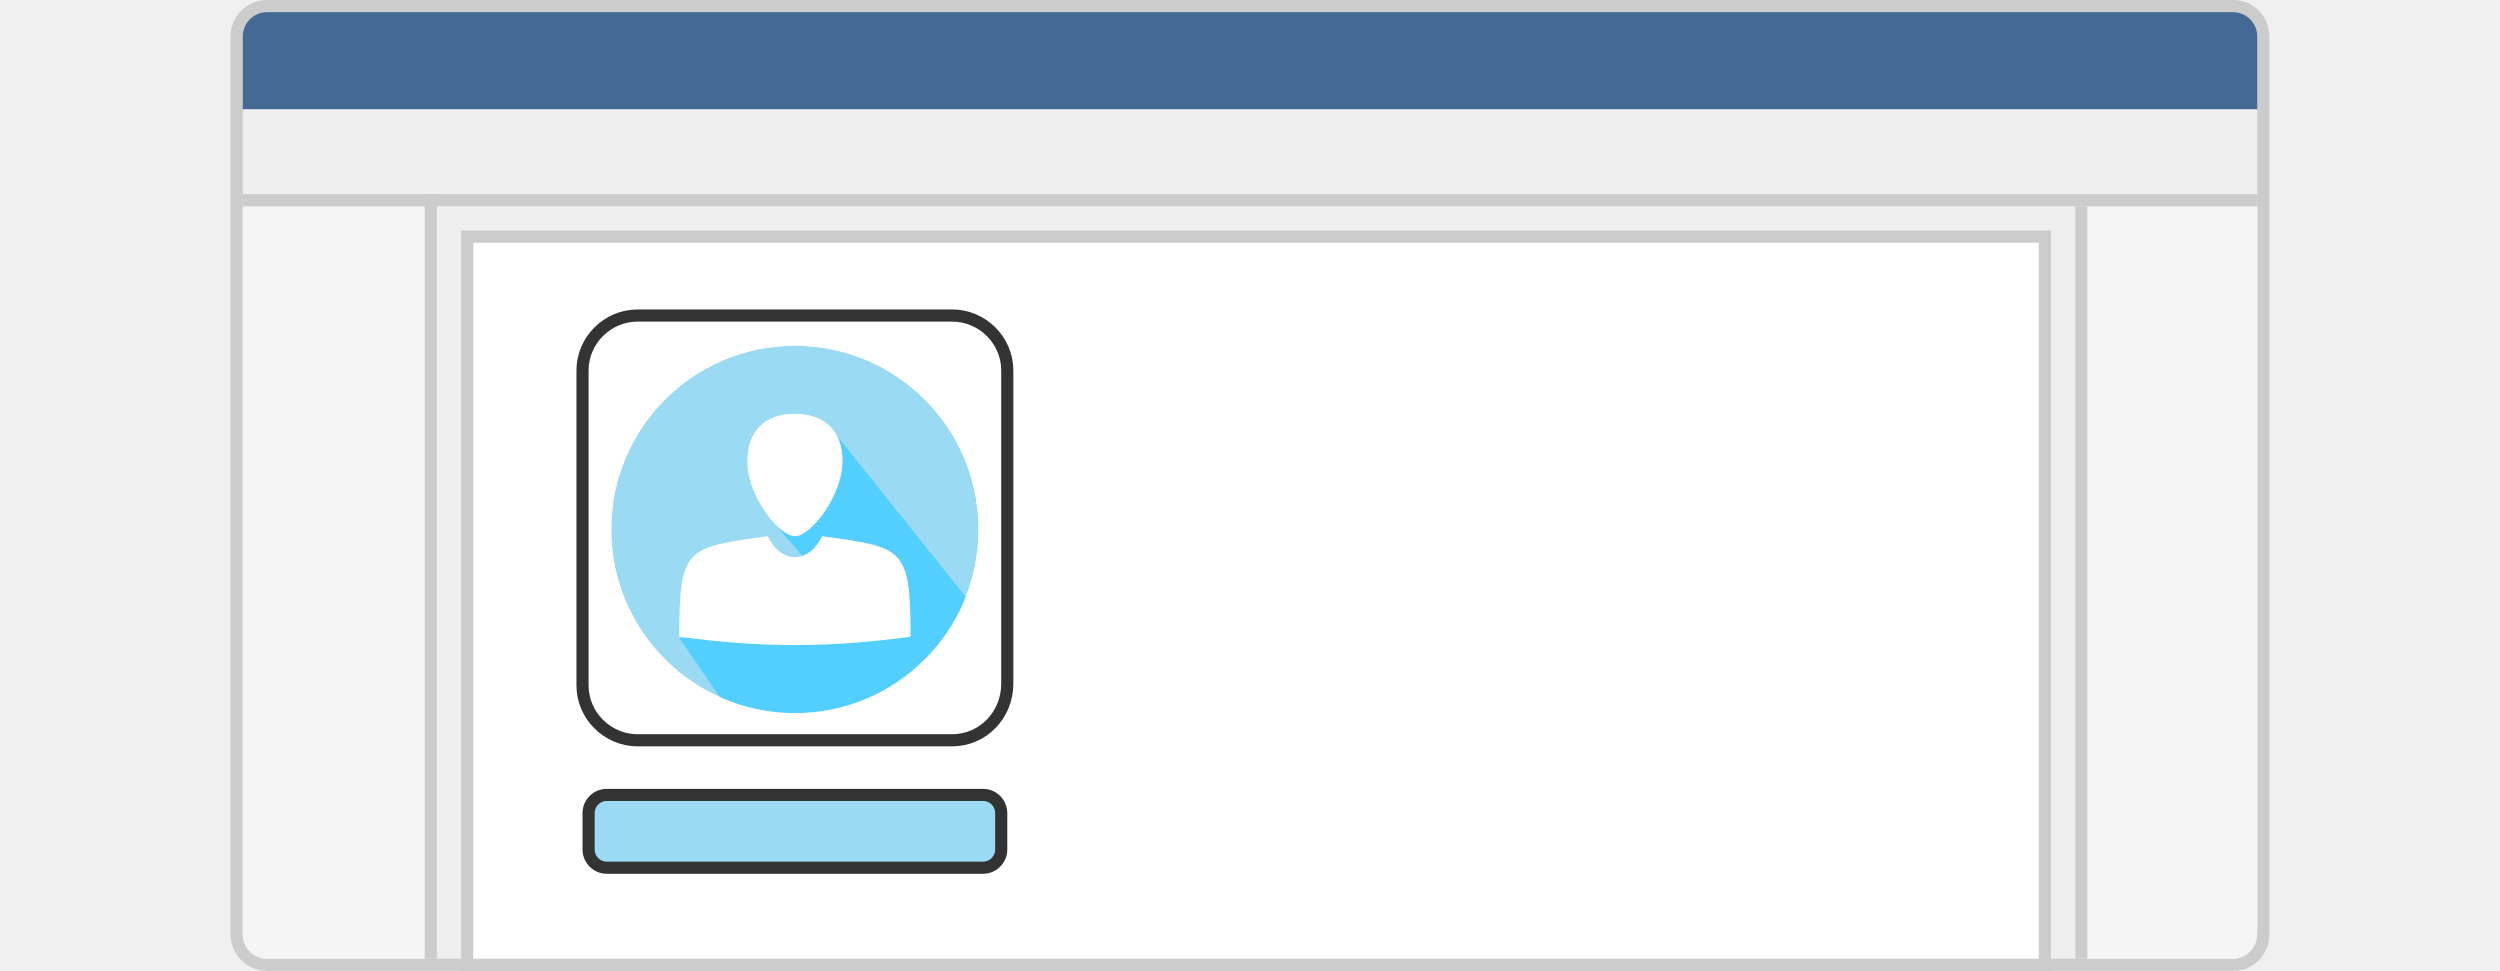
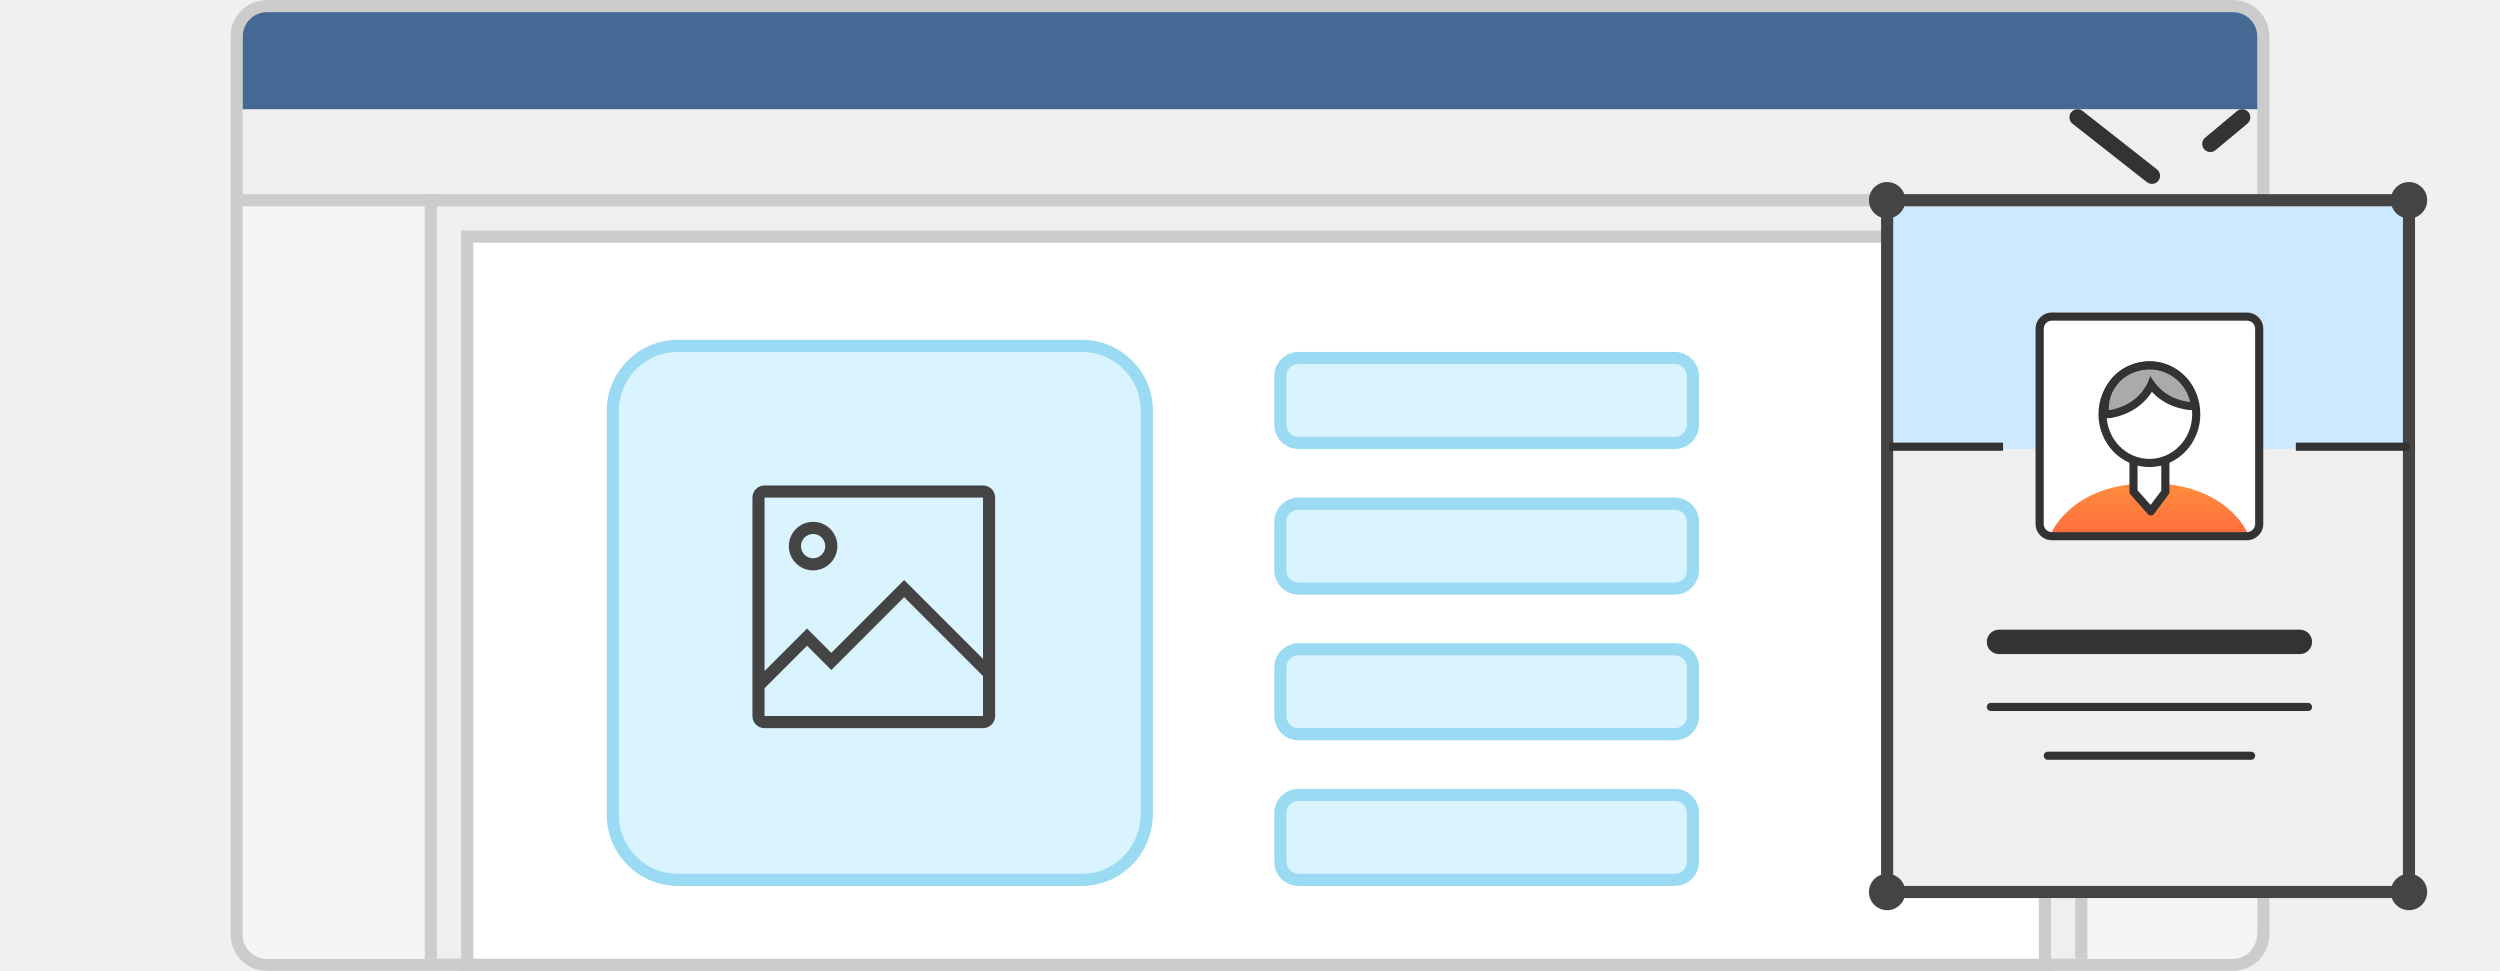
<svg xmlns="http://www.w3.org/2000/svg" width="206" height="80" viewBox="0 0 206 80" fill="none">
  <path d="M19.5 3C19.5 1.619 20.619 0.5 22 0.5H184C185.381 0.5 186.5 1.619 186.5 3V77C186.5 78.381 185.381 79.5 184 79.5H22C20.619 79.5 19.5 78.381 19.5 77V3Z" fill="#EFEFEF" stroke="#CCCCCC" />
  <path d="M39 19.5H38.5V20V79V79.5H39H168H168.5V79V20V19.5H168H39Z" fill="white" stroke="#CCCCCC" />
  <path d="M20 17H35V79H22C20.895 79 20 78.105 20 77V17Z" fill="#F5F5F5" />
  <path d="M186 17H171V79H184.015C185.111 79 186 77.873 186 76.483V17Z" fill="#F5F5F5" />
  <path d="M20 3C20 1.895 20.895 1 22 1H184C185.105 1 186 1.895 186 3V9H20V3Z" fill="#446995" />
  <path fill-rule="evenodd" clip-rule="evenodd" d="M186 17H20V16H186V17Z" fill="#CCCCCC" />
  <path fill-rule="evenodd" clip-rule="evenodd" d="M36 16V79H35V16H36Z" fill="#CCCCCC" />
  <path fill-rule="evenodd" clip-rule="evenodd" d="M172 17V79H171V17H172Z" fill="#CCCCCC" />
-   <path d="M78.46 61H52.54C50.05 61 48 58.958 48 56.479V30.521C48 28.042 50.05 26 52.54 26H78.46C80.95 26 83 28.042 83 30.521V56.333C83 58.958 80.95 61 78.46 61Z" stroke="#333333" stroke-miterlimit="10" stroke-linecap="round" stroke-linejoin="round" />
-   <g clip-path="url(#clip0_5_137)">
-     <rect width="31" height="30.5" transform="translate(50 28.5)" fill="white" />
-     <circle cx="65.5" cy="43.623" r="15.136" fill="#9ADAF3" />
-     <path d="M63.566 42.858L68.864 35.775L81.789 51.958L75.503 56.656L63.566 42.858Z" fill="#53CFFF" />
-     <path d="M69.424 38.017C69.424 40.803 66.845 44.184 65.5 44.184C64.154 44.184 61.576 40.82 61.576 38.017C61.576 35.23 63.333 34.093 65.5 34.093C67.667 34.093 69.424 35.23 69.424 38.017Z" fill="white" />
-     <path d="M55.969 52.578L71.667 52.032L76.712 57.078L61.015 59.881L55.969 52.578Z" fill="#53CFFF" />
-     <path d="M63.258 44.184C64.379 46.484 66.621 46.484 67.743 44.184C74.47 45.104 75.03 45.104 75.03 52.463C68.303 53.383 62.697 53.383 55.97 52.463C55.97 45.104 56.53 45.104 63.258 44.184Z" fill="white" />
-     <path fill-rule="evenodd" clip-rule="evenodd" d="M84 25.123H47V61.002H84V25.123ZM65.5 58.759C73.86 58.759 80.636 51.983 80.636 43.623C80.636 35.263 73.86 28.487 65.5 28.487C57.14 28.487 50.364 35.263 50.364 43.623C50.364 51.983 57.14 58.759 65.5 58.759Z" fill="white" />
-   </g>
-   <rect x="48.5" y="65.5" width="34" height="6" rx="1.5" fill="#9ADAF3" stroke="#333333" />
+   <path d="M89.163 72.5H55.837C52.91 72.5 50.5 70.097 50.5 67.188V33.812C50.5 30.903 52.91 28.5 55.837 28.5H89.163C92.09 28.5 94.5 30.903 94.5 33.812V67C94.5 70.107 92.079 72.5 89.163 72.5Z" fill="#D9F4FF" stroke="#9ADAF3" stroke-miterlimit="10" stroke-linecap="round" stroke-linejoin="round" />
+   <path fill-rule="evenodd" clip-rule="evenodd" d="M69 45C69 46.105 68.105 47 67 47C65.895 47 65 46.105 65 45C65 43.895 65.895 43 67 43C68.105 43 69 43.895 69 45ZM68 45C68 45.552 67.552 46 67 46C66.448 46 66 45.552 66 45C66 44.448 66.448 44 67 44C67.552 44 68 44.448 68 45Z" fill="#444444" />
+   <path fill-rule="evenodd" clip-rule="evenodd" d="M63 40C62.448 40 62 40.448 62 41V59C62 59.552 62.448 60 63 60H81C81.552 60 82 59.552 82 59V41C82 40.448 81.552 40 81 40H63ZM81 41H63V55.293L66.5 51.793L68.5 53.793L74.5 47.793L81 54.293V41ZM63 59V56.707L66.5 53.207L68.5 55.207L74.5 49.207L81 55.707V59H63Z" fill="#444444" />
+   <rect x="105.5" y="29.5" width="34" height="7" rx="1.5" fill="#D9F4FF" stroke="#9ADAF3" />
+   <rect x="105.5" y="41.5" width="34" height="7" rx="1.5" fill="#D9F4FF" stroke="#9ADAF3" />
+   <rect x="105.5" y="53.5" width="34" height="7" rx="1.5" fill="#D9F4FF" stroke="#9ADAF3" />
+   <rect x="105.5" y="65.5" width="34" height="7" rx="1.5" fill="#D9F4FF" stroke="#9ADAF3" />
+   <rect x="155" y="37" width="44" height="37" fill="#EFEFEF" />
+   <rect width="44" height="20" transform="matrix(1 0 0 -1 155 37)" fill="#CCE9FF" />
+   <rect x="155.5" y="16.5" width="43" height="57" stroke="#444444" />
+   <circle cx="155.5" cy="16.5" r="1.5" fill="#444444" />
+   <circle cx="155.5" cy="73.5" r="1.5" fill="#444444" />
+   <circle cx="198.5" cy="16.5" r="1.5" fill="#444444" />
+   <circle cx="198.5" cy="73.5" r="1.5" fill="#444444" />
+   <path fill-rule="evenodd" clip-rule="evenodd" d="M185.273 9.241C185.51 9.525 185.471 9.948 185.187 10.185L182.561 12.373C182.277 12.61 181.854 12.572 181.617 12.287C181.381 12.003 181.419 11.58 181.703 11.343L184.329 9.155C184.613 8.918 185.036 8.957 185.273 9.241Z" fill="#333333" />
+   <path fill-rule="evenodd" clip-rule="evenodd" d="M170.665 9.256C170.436 9.547 170.487 9.968 170.778 10.197L176.905 15.011C177.196 15.239 177.617 15.189 177.845 14.898C178.074 14.607 178.024 14.186 177.733 13.957L171.606 9.143C171.315 8.915 170.894 8.965 170.665 9.256Z" fill="#333333" />
+   <path d="M168.402 27.093C168.402 26.353 169.002 25.753 169.742 25.753H185.155C185.895 25.753 186.495 26.353 186.495 27.093V43.175C186.495 43.916 185.895 44.516 185.155 44.516H169.742C169.002 44.516 168.402 43.916 168.402 43.175V27.093Z" fill="white" />
+   <path d="M189.51 51.887H164.716C164.161 51.887 163.711 52.337 163.711 52.892C163.711 53.447 164.161 53.897 164.716 53.897H189.51C190.065 53.897 190.515 53.447 190.515 52.892C190.515 52.337 190.065 51.887 189.51 51.887Z" fill="#333333" />
+   <path d="M190.18 57.917H164.046C163.861 57.917 163.711 58.068 163.711 58.253C163.711 58.438 163.861 58.588 164.046 58.588H190.18C190.365 58.588 190.515 58.438 190.515 58.253C190.515 58.068 190.365 57.917 190.18 57.917Z" fill="#333333" />
+   <path d="M185.49 61.938H168.737C168.552 61.938 168.402 62.088 168.402 62.273C168.402 62.458 168.552 62.608 168.737 62.608H185.49C185.675 62.608 185.825 62.458 185.825 62.273C185.825 62.088 185.675 61.938 185.49 61.938Z" fill="#333333" />
+   <path fill-rule="evenodd" clip-rule="evenodd" d="M185.155 26.423H169.072C168.702 26.423 168.402 26.723 168.402 27.093V43.175C168.402 43.545 168.702 43.845 169.072 43.845H185.155C185.525 43.845 185.825 43.545 185.825 43.175V27.093C185.825 26.723 185.525 26.423 185.155 26.423ZM169.072 25.753C168.332 25.753 167.732 26.353 167.732 27.093V43.175C167.732 43.916 168.332 44.516 169.072 44.516H185.155C185.895 44.516 186.495 43.916 186.495 43.175V27.093C186.495 26.353 185.895 25.753 185.155 25.753H169.072Z" fill="#333333" />
+   <path d="M155.67 36.474H165.052V37.144H155.67V36.474Z" fill="#333333" />
+   <path d="M189.175 36.474H198.557V37.144H189.175V36.474Z" fill="#333333" />
+   <path d="M177.113 39.825C170.765 39.825 169.072 43.845 169.072 43.845H185.155C185.155 43.845 183.462 39.825 177.113 39.825Z" fill="url(#paint0_linear_56_105)" />
+   <path d="M175.8 37.91H178.426V40.828L177.113 42.286L175.8 40.828V37.91Z" fill="white" />
+   <path d="M181.052 34.149C181.052 36.566 179.288 38.526 177.113 38.526C174.938 38.526 173.175 36.566 173.175 34.149C173.175 31.733 174.938 29.773 177.113 29.773C179.288 29.773 181.052 31.733 181.052 34.149Z" fill="white" />
+   <path fill-rule="evenodd" clip-rule="evenodd" d="M177.11 37.815C179.034 37.815 180.636 36.188 180.636 34.129C180.636 32.07 179.034 30.443 177.11 30.443C175.186 30.443 173.584 32.07 173.584 34.129C173.584 36.188 175.186 37.815 177.11 37.815ZM177.11 38.485C179.428 38.485 181.307 36.535 181.307 34.129C181.307 31.723 179.428 29.773 177.11 29.773C174.792 29.773 172.914 31.723 172.914 34.129C172.914 36.535 174.792 38.485 177.11 38.485Z" fill="#333333" />
+   <path fill-rule="evenodd" clip-rule="evenodd" d="M177.18 30.956C177.858 32.119 178.806 32.899 180.464 33.124C180.092 31.448 178.602 30.443 177.18 30.443C175.252 30.443 173.763 31.784 173.763 33.794C175.514 33.5 176.741 32.454 177.18 30.956Z" fill="#AAAAAA" />
+   <path fill-rule="evenodd" clip-rule="evenodd" d="M176.719 30.47C175.242 30.64 174.099 31.631 173.825 33.101C173.784 33.321 173.763 33.553 173.763 33.794C173.997 33.755 174.222 33.702 174.437 33.636C175.54 33.3 176.38 32.627 176.87 31.716C176.972 31.526 177.059 31.325 177.13 31.114C177.148 31.062 177.165 31.009 177.18 30.956C177.212 31.01 177.244 31.063 177.276 31.115C177.392 31.3 177.515 31.475 177.648 31.638C178.16 32.265 178.817 32.725 179.728 32.976C179.957 33.038 180.201 33.088 180.464 33.124C180.407 32.868 180.324 32.627 180.219 32.404C179.714 31.326 178.7 30.64 177.651 30.48C177.494 30.456 177.337 30.443 177.18 30.443C177.023 30.443 176.87 30.452 176.719 30.47ZM177.318 32.28C177.541 32.523 177.79 32.745 178.072 32.941C178.701 33.379 179.456 33.663 180.374 33.788C180.591 33.817 180.809 33.739 180.957 33.577C181.106 33.416 181.166 33.192 181.118 32.978C180.673 30.976 178.895 29.773 177.18 29.773C174.911 29.773 173.093 31.385 173.093 33.794C173.093 33.991 173.18 34.178 173.33 34.305C173.48 34.433 173.679 34.487 173.874 34.455C175.391 34.2 176.602 33.428 177.318 32.28Z" fill="#333333" />
+   <path fill-rule="evenodd" clip-rule="evenodd" d="M178.761 40.539C178.762 40.611 178.74 40.683 178.694 40.745L177.495 42.342C177.434 42.423 177.341 42.472 177.24 42.476C177.14 42.48 177.042 42.438 176.976 42.363L175.598 40.803C175.517 40.742 175.465 40.645 175.465 40.536V40.528C175.465 40.527 175.465 40.526 175.465 40.524V38.066C175.465 37.881 175.615 37.731 175.8 37.731C175.985 37.731 176.135 37.881 176.135 38.066V40.399L177.206 41.611L178.091 40.432V38.066C178.091 37.881 178.241 37.731 178.426 37.731C178.611 37.731 178.761 37.881 178.761 38.066V40.536C178.761 40.537 178.761 40.538 178.761 40.539Z" fill="#333333" />
  <defs>
-     <clipPath id="clip0_5_137">
-       <rect width="31" height="30.5" fill="white" transform="translate(50 28.5)" />
-     </clipPath>
+     <linearGradient id="paint0_linear_56_105" x1="177.113" y1="39.825" x2="177.113" y2="43.845" gradientUnits="userSpaceOnUse">
+       <stop stop-color="#FF8E3D" />
+       <stop offset="1" stop-color="#FF6F3D" />
+     </linearGradient>
  </defs>
</svg>
